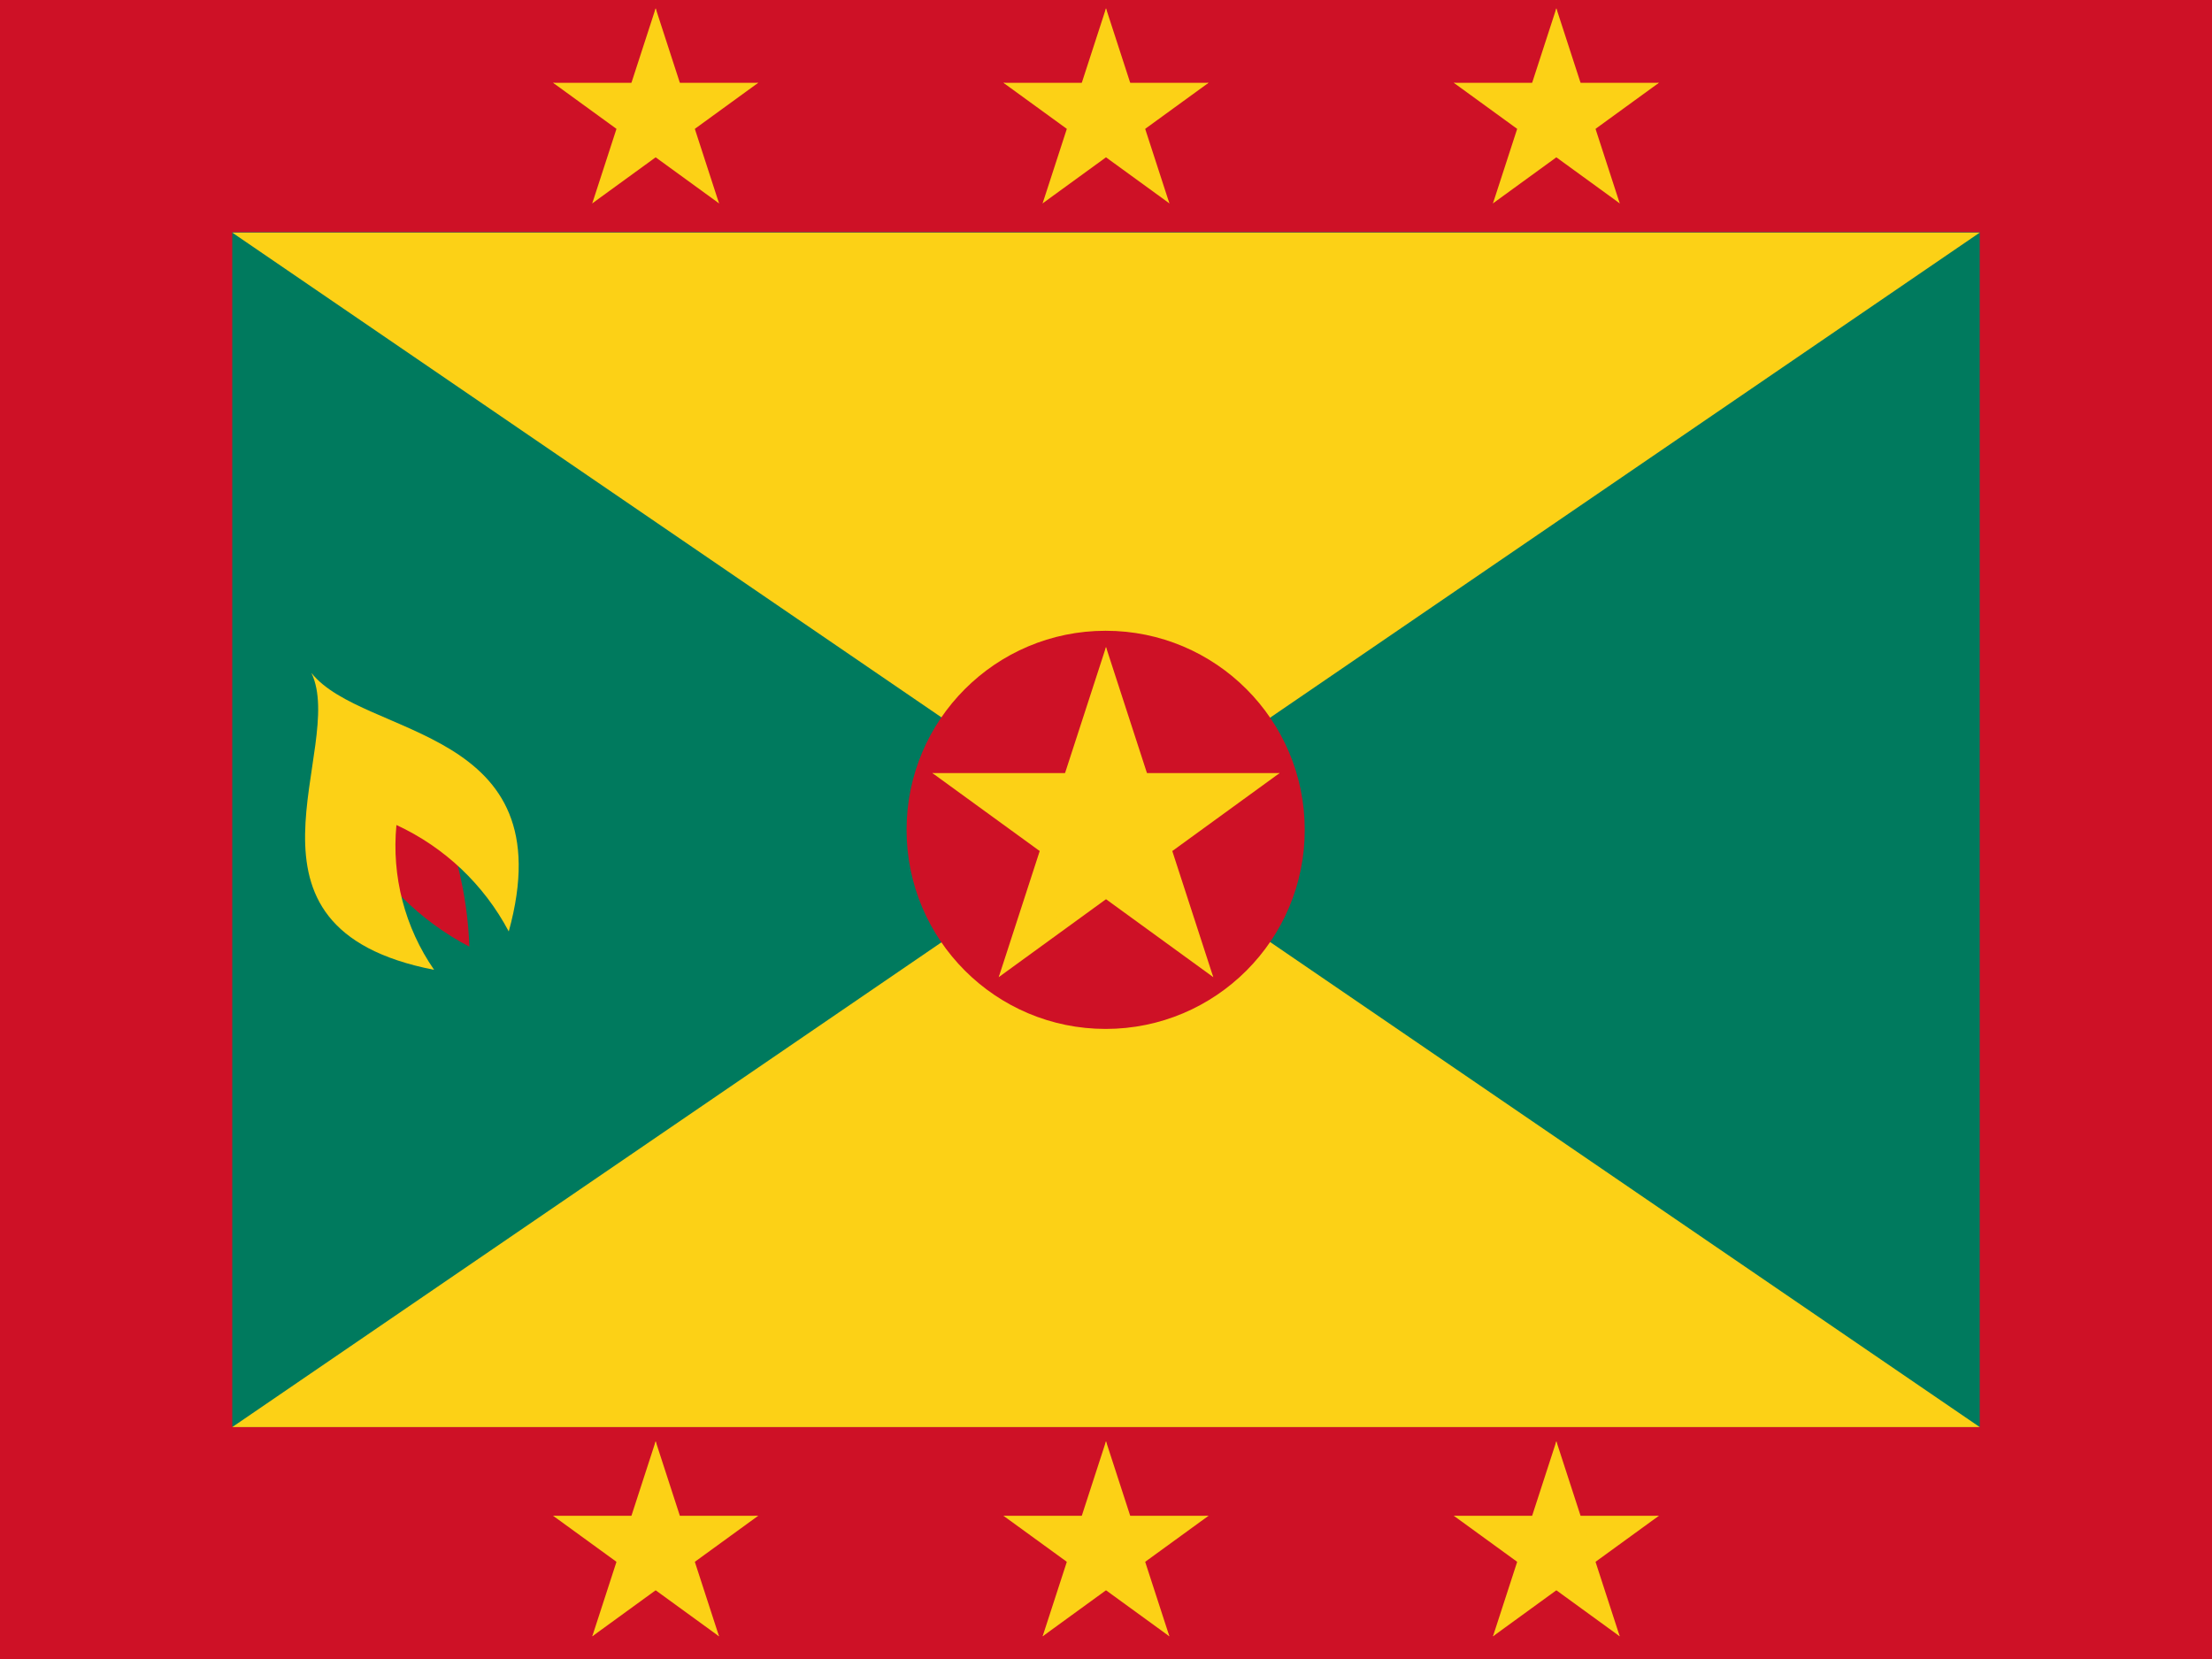
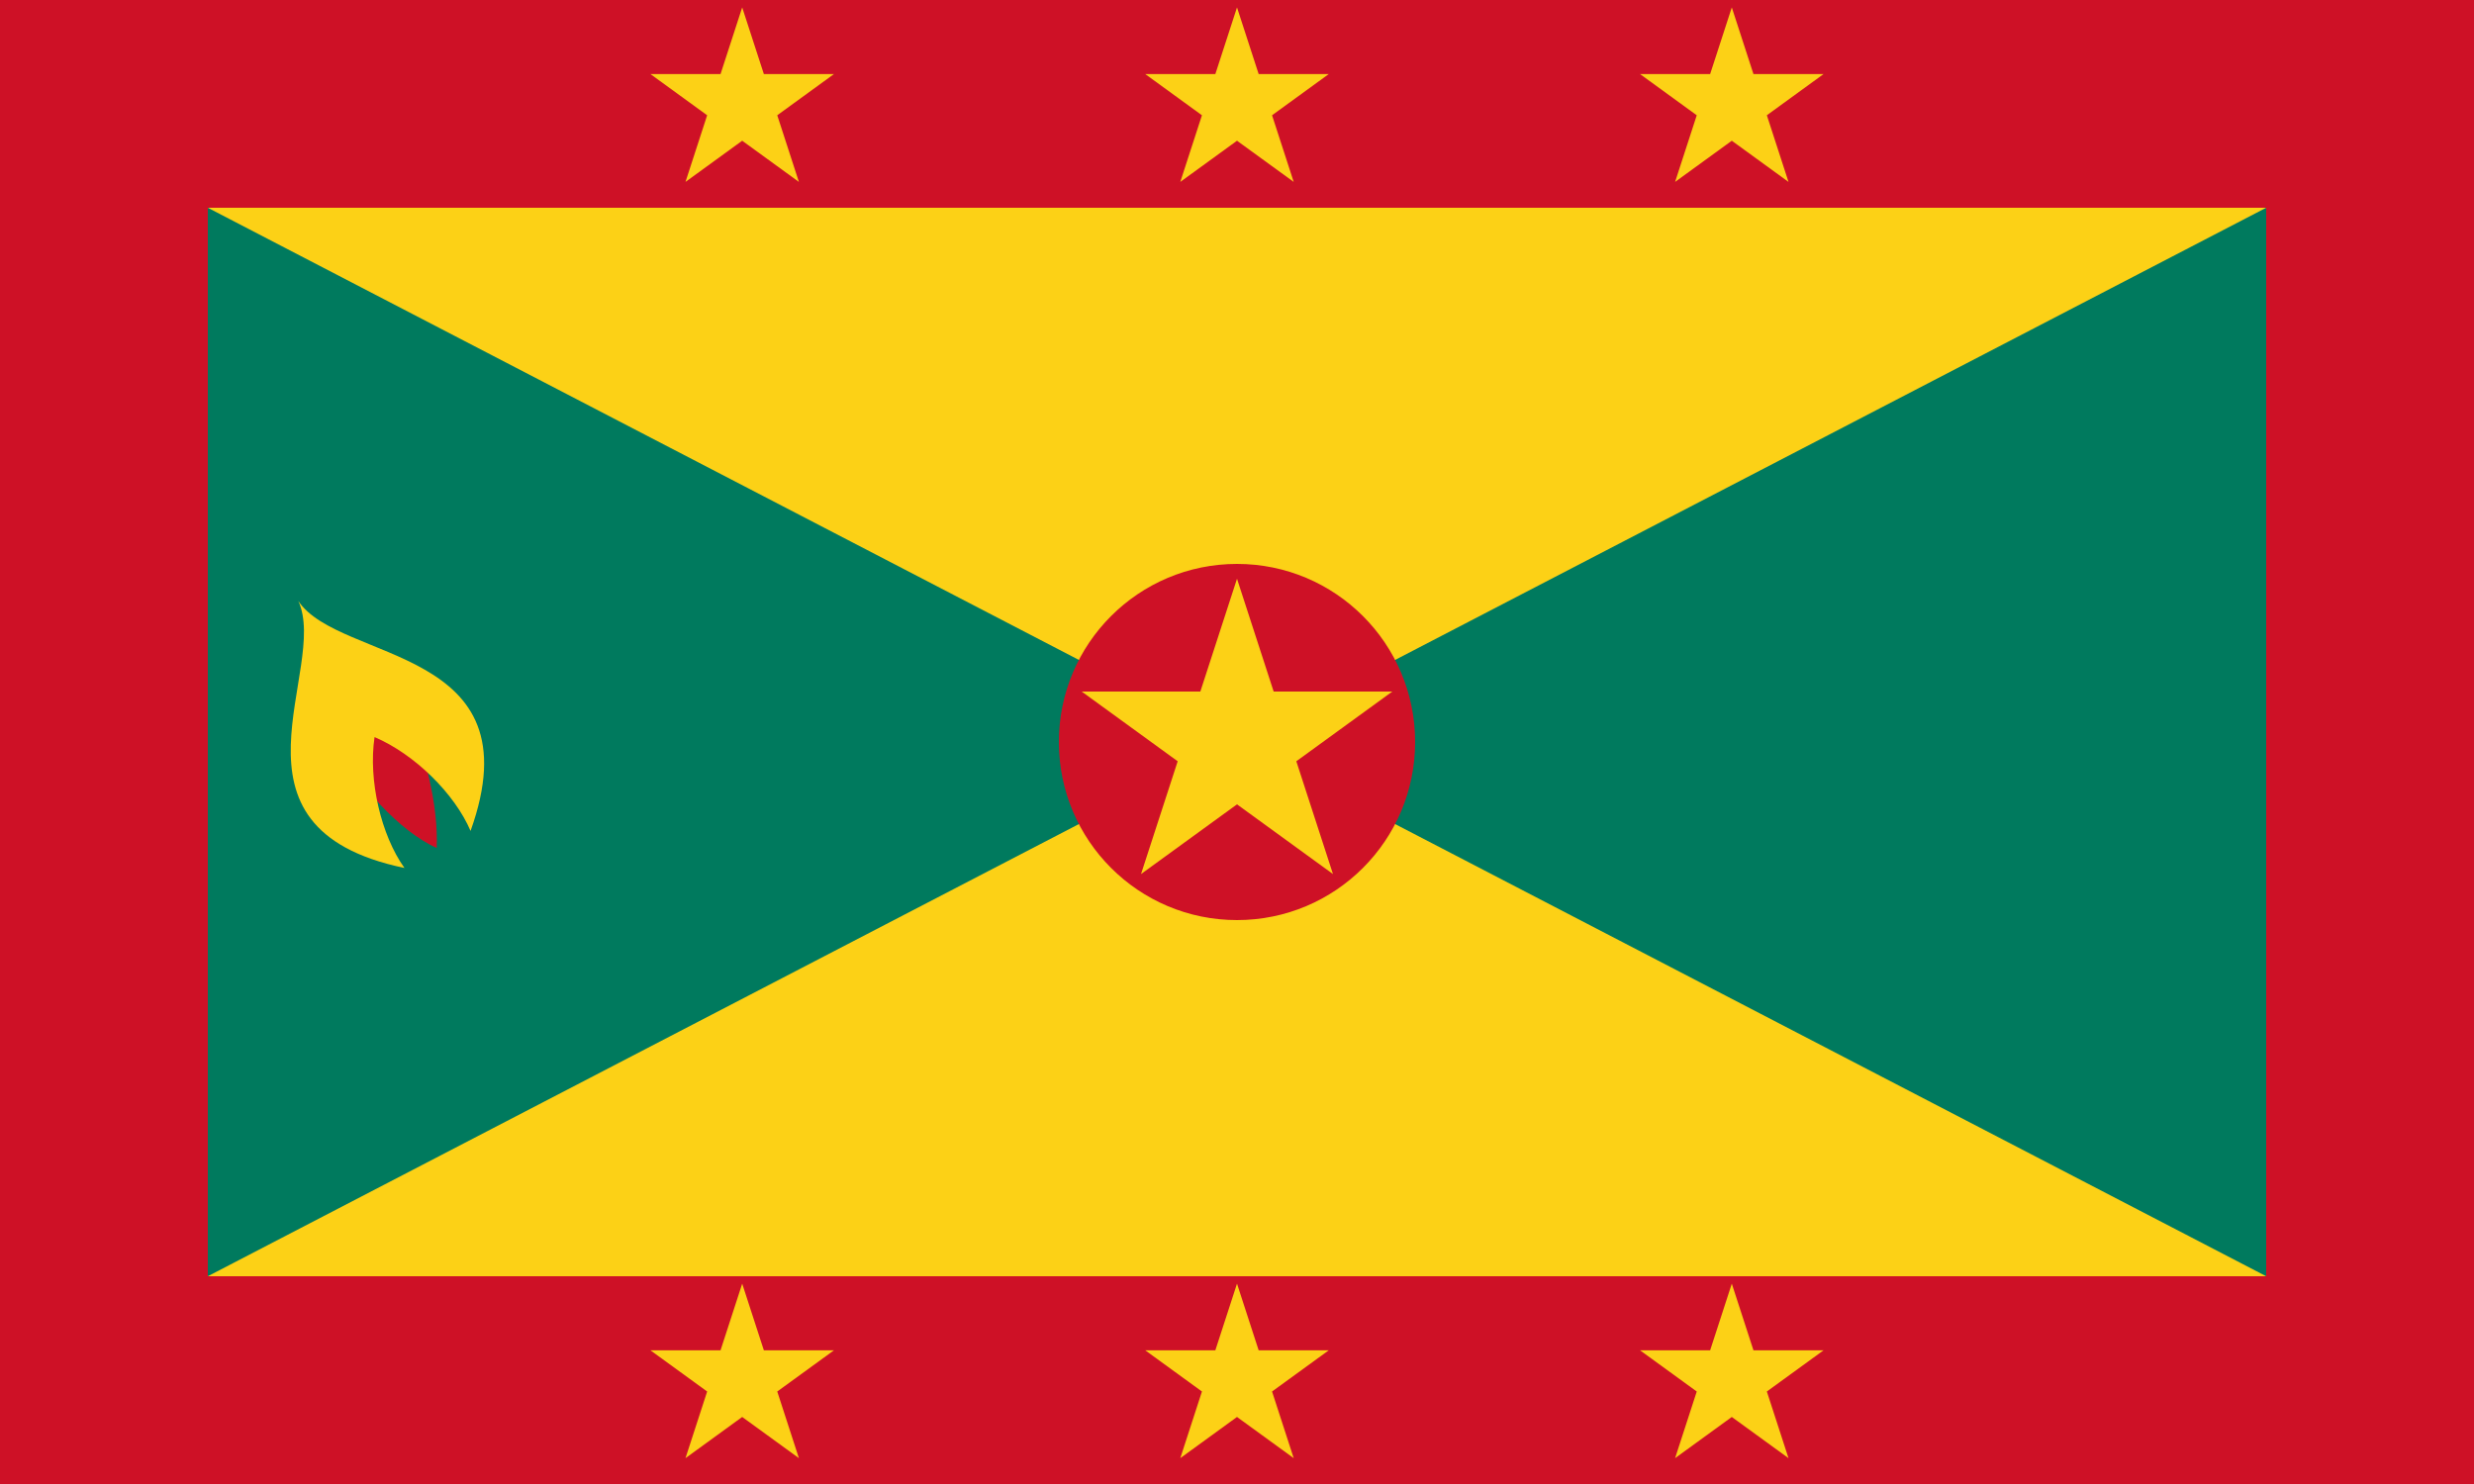
- <svg xmlns="http://www.w3.org/2000/svg" xmlns:xlink="http://www.w3.org/1999/xlink" id="flag-icons-gd" viewBox="0 0 640 480">
+ <svg xmlns="http://www.w3.org/2000/svg" xmlns:xlink="http://www.w3.org/1999/xlink" width="1000" height="600" viewBox="0 0 500 300">
+   <path fill="#ce1126" d="M0 0h500v300H0z" />
+   <path fill="#007a5e" d="M42 42h416v216H42z" />
+   <path d="M42 42h416L42 258h416z" fill="#fcd116" />
+   <circle r="36" cy="150" cx="250" fill="#ce1126" />
+   <path d="M67.944 150.113c4.262 8.515 12.757 17.893 20.313 21.321.367-8.513-2.341-19.515-6.224-28.33z" fill="#ce1126" />
+   <path d="M60.284 121.487c6.35 13.695-17.533 45.856 21.453 53.976-4.736-6.643-7.33-17.752-6.04-26.456 8.095 3.448 16.212 11.464 19.402 18.972 13.444-37.484-26.456-33.922-34.815-46.492z" fill="#fcd116" />
+   <use xlink:href="#a" fill="#fcd116" />
+   <use xlink:href="#a" x="100" fill="#fcd116" />
+   <use xlink:href="#a" x="200" fill="#fcd116" />
+   <use xlink:href="#a" x="200" y="-258" fill="#fcd116" />
+   <use xlink:href="#a" x="100" y="-258" fill="#fcd116" />
+   <use xlink:href="#a" y="-258" fill="#fcd116" />
+   <path d="m250 117-19.397 59.697 50.782-36.895h-62.769l50.782 36.895z" fill="#fcd116" />
  <defs>
-     <g id="gd-c">
-       <g id="gd-b">
-         <path id="gd-a" fill="#fcd116" d="M0-1v1h.5" transform="rotate(18 0 -1)" />
-         <use xlink:href="#gd-a" transform="scale(-1 1)" />
-       </g>
-       <use xlink:href="#gd-b" transform="rotate(72)" />
-       <use xlink:href="#gd-b" transform="rotate(144)" />
-       <use xlink:href="#gd-b" transform="rotate(216)" />
-       <use xlink:href="#gd-b" transform="rotate(288)" />
-     </g>
+     <path id="a" d="m150 259.5-11.462 35.276 30.007-21.802h-37.091l30.007 21.802z" />
  </defs>
-   <path fill="#ce1126" d="M0 0h640v480H0z" />
-   <path fill="#007a5e" d="M67.2 67.2h505.6v345.6H67.2z" />
-   <path fill="#fcd116" d="M67.2 67.3h505.6L67.2 412.9h505.6z" />
-   <circle cx="319.9" cy="240.1" r="57.6" fill="#ce1126" />
-   <use xlink:href="#gd-c" width="100%" height="100%" transform="translate(320 240)scale(52.8)" />
-   <use xlink:href="#gd-d" width="100%" height="100%" x="-100" transform="translate(-30.3)" />
-   <use xlink:href="#gd-c" id="gd-d" width="100%" height="100%" transform="translate(320 33.6)scale(31.2)" />
-   <use xlink:href="#gd-d" width="100%" height="100%" x="100" transform="translate(30.3)" />
-   <path fill="#ce1126" d="M102.3 240.7a80 80 0 0 0 33.5 33.2 111 111 0 0 0-11.3-45z" />
-   <path fill="#fcd116" d="M90.1 194.7c10.4 21.7-27.1 73.7 35.5 85.9a63 63 0 0 1-10.9-41.9 70 70 0 0 1 32.5 30.8c16.4-59.5-42-55.8-57.1-74.8" />
-   <use xlink:href="#gd-d" width="100%" height="100%" x="-100" transform="translate(-30.3 414.6)" />
-   <use xlink:href="#gd-c" width="100%" height="100%" transform="translate(320 448.2)scale(31.2)" />
-   <use xlink:href="#gd-d" width="100%" height="100%" x="100" transform="translate(30.3 414.6)" />
</svg>
